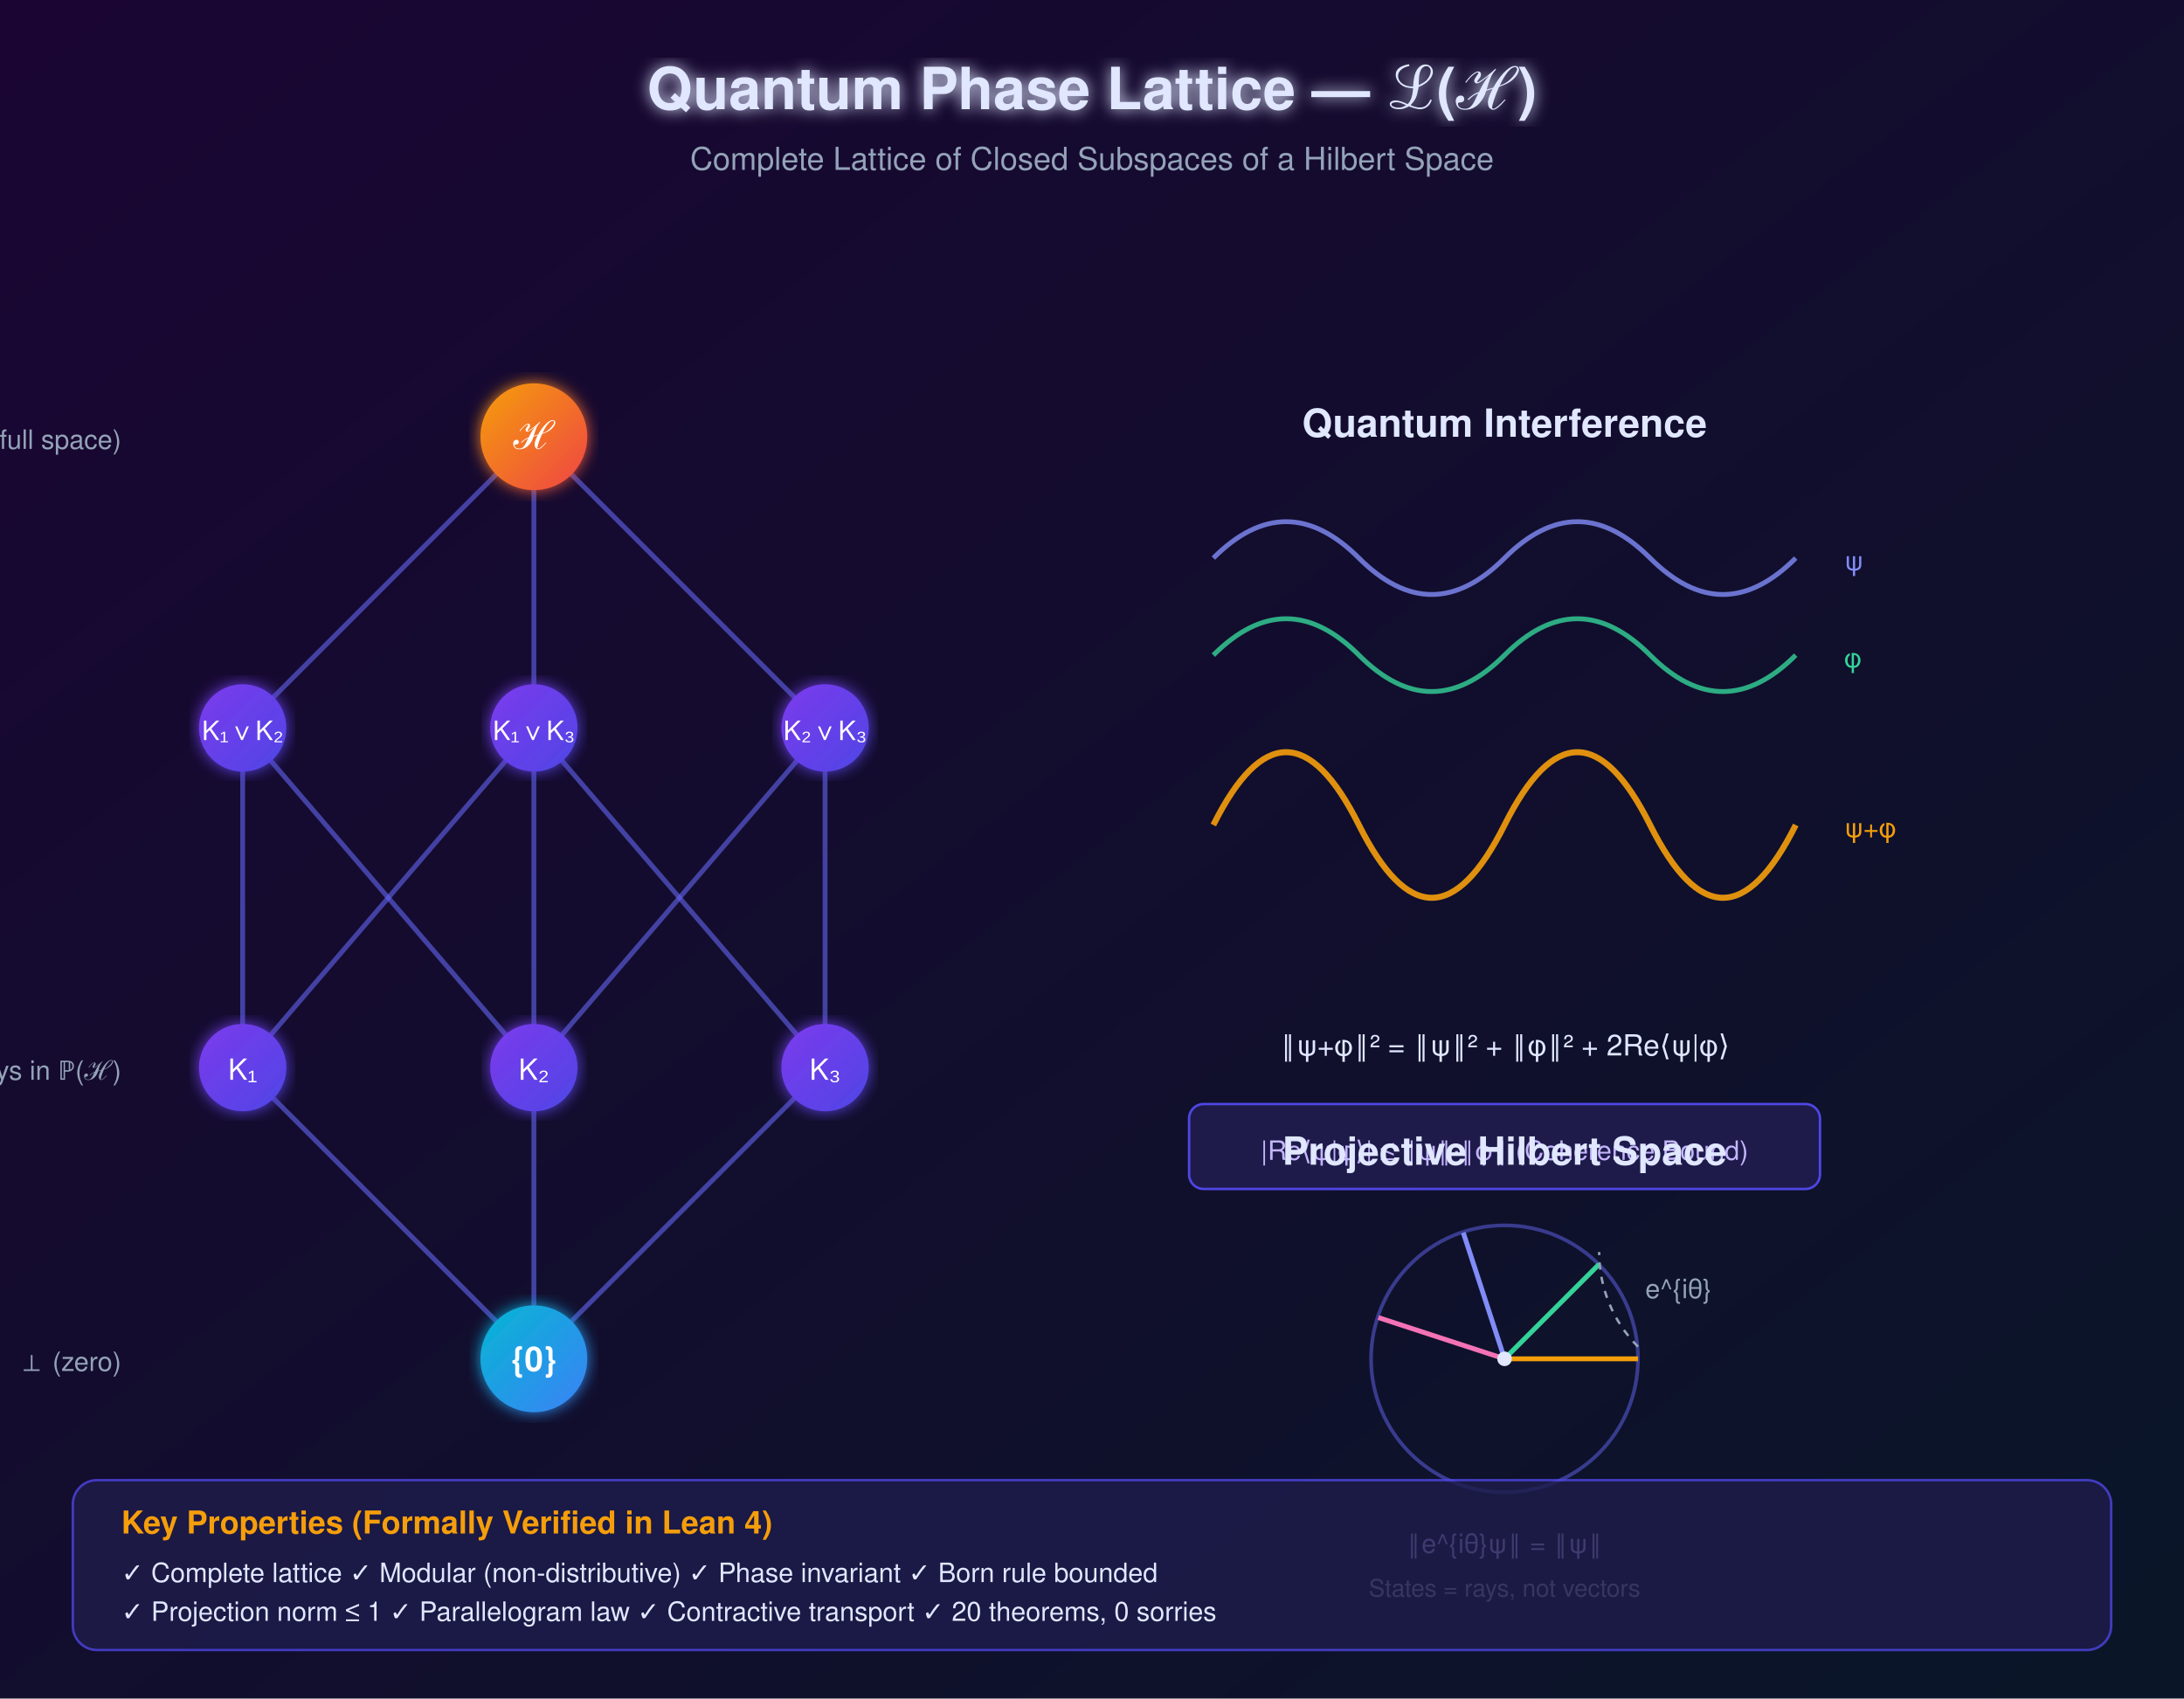
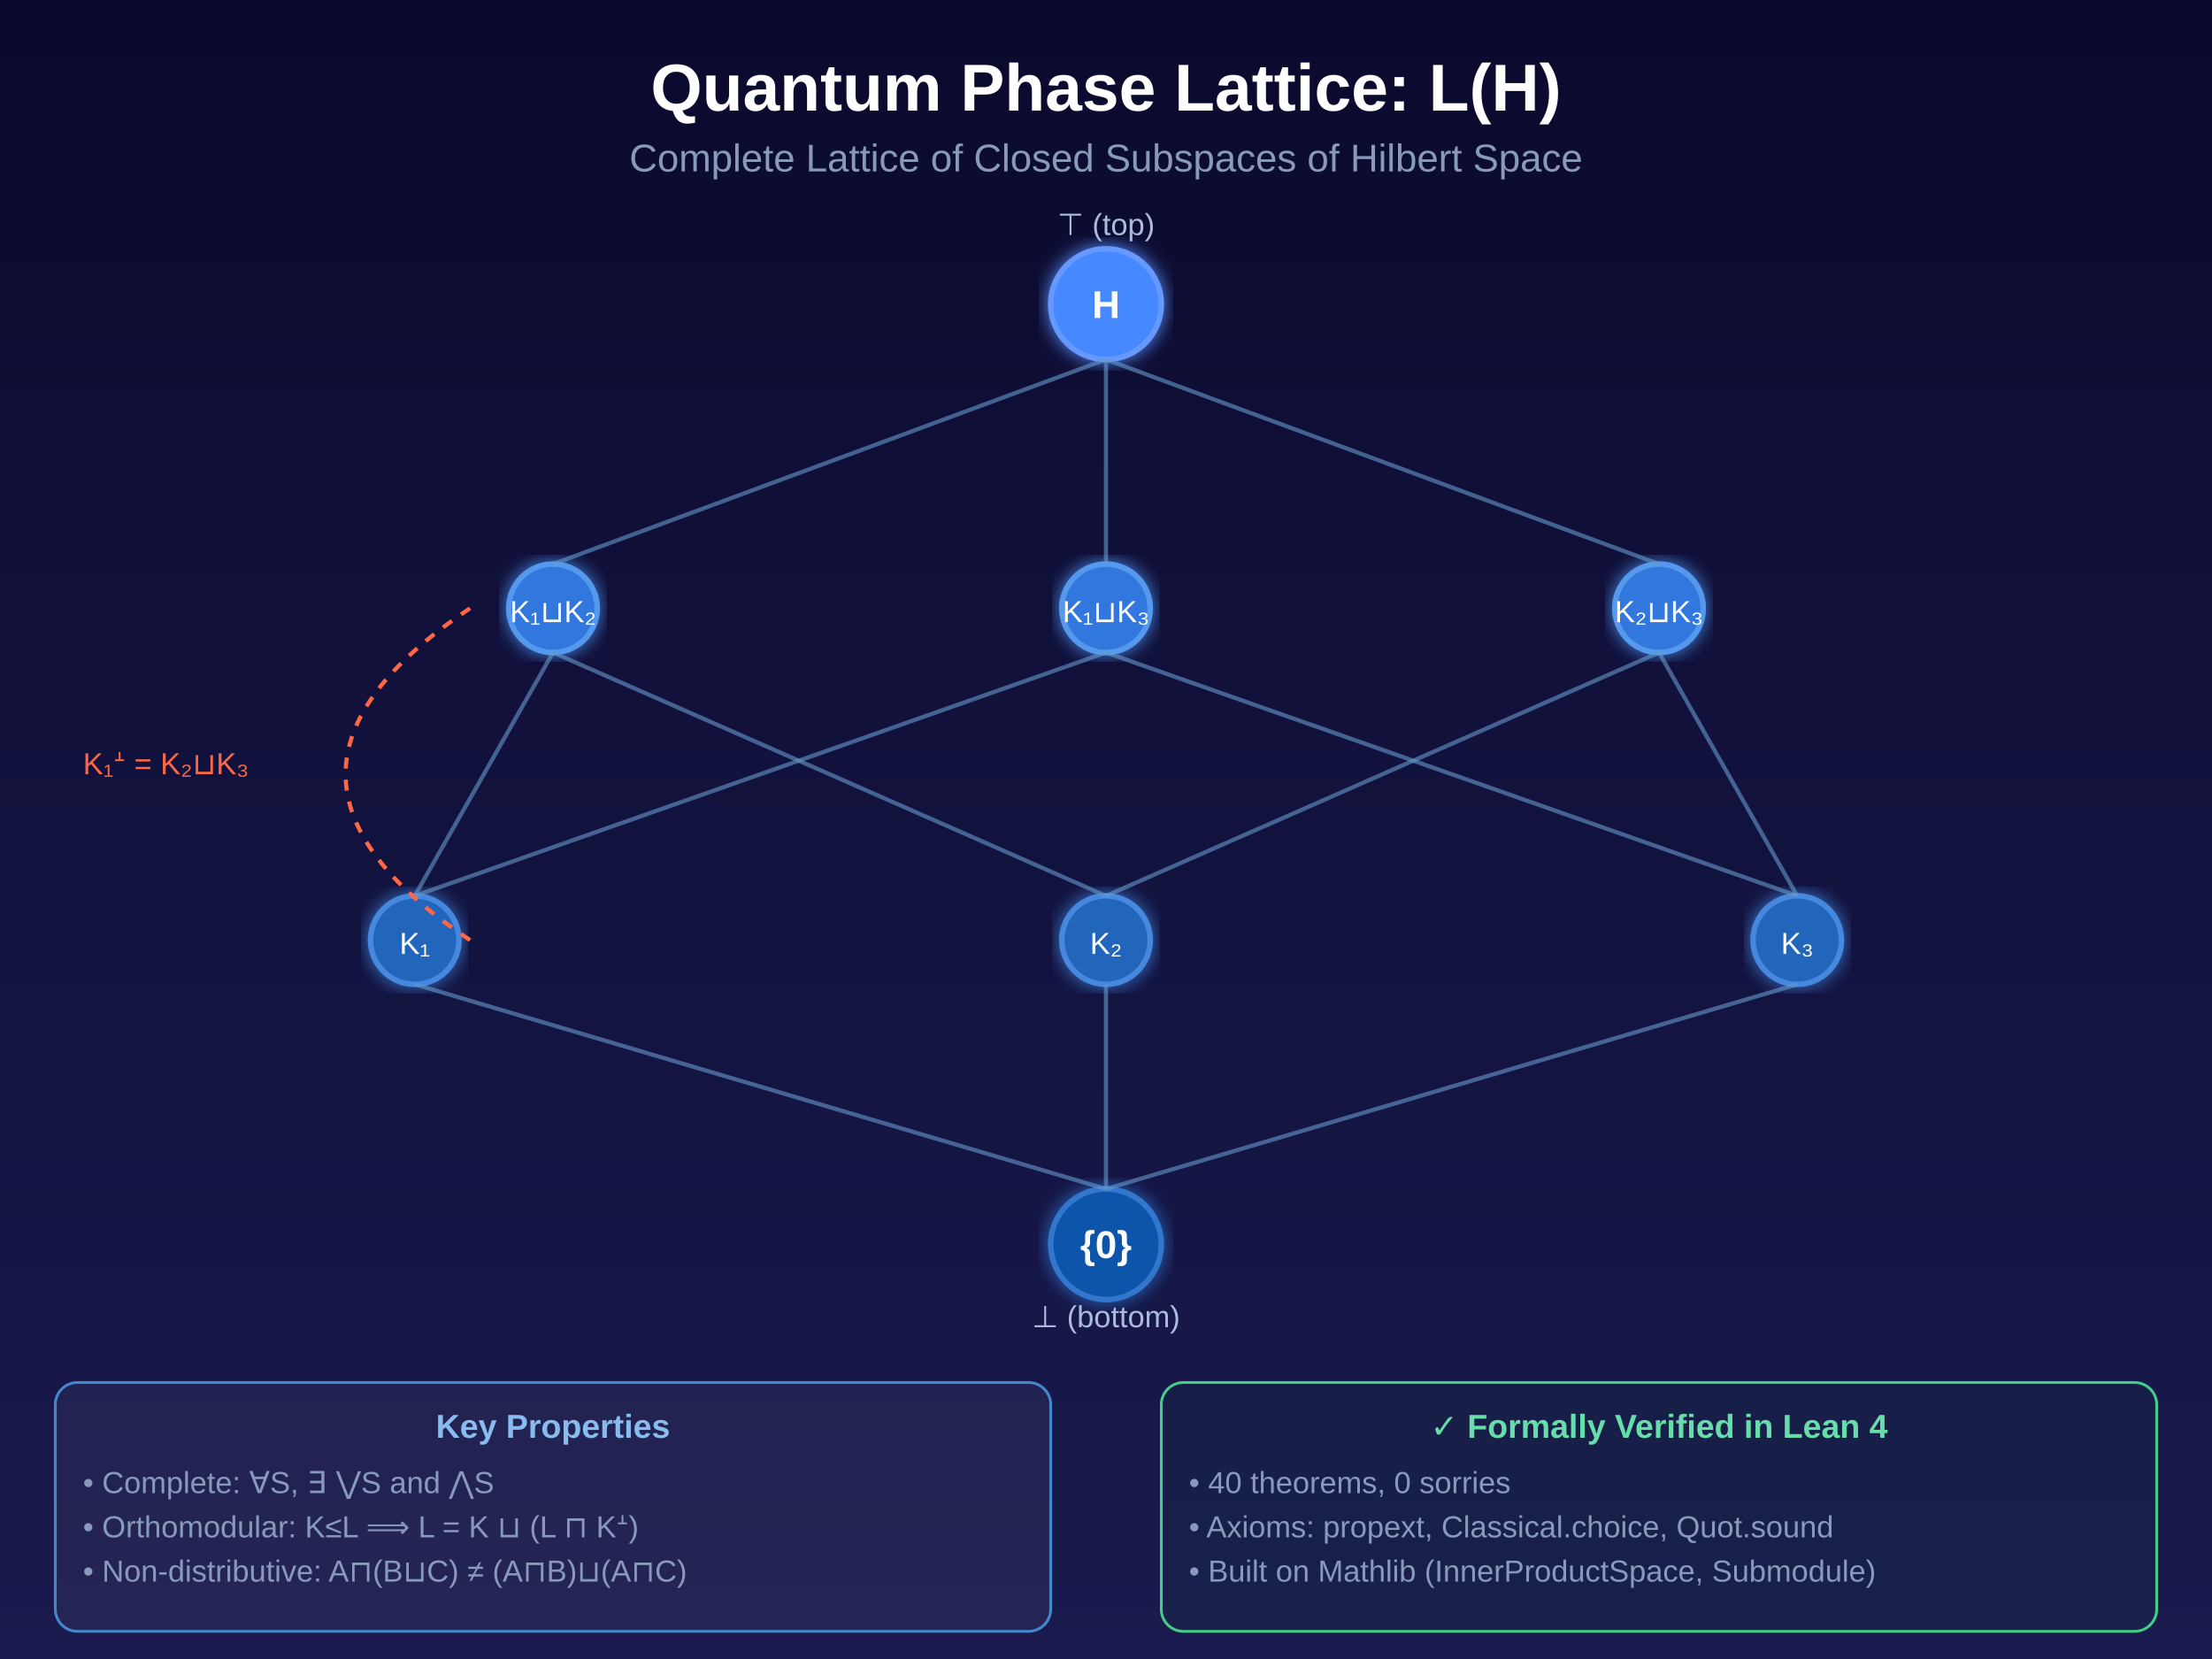
- <svg xmlns="http://www.w3.org/2000/svg" viewBox="0 0 900 700" font-family="'Segoe UI', Helvetica, Arial, sans-serif">
+ <svg xmlns="http://www.w3.org/2000/svg" viewBox="0 0 800 600">
  <defs>
-     <linearGradient id="qgrad1" x1="0%" y1="0%" x2="100%" y2="100%">
-       <stop offset="0%" style="stop-color:#1a0533;stop-opacity:1" />
-       <stop offset="100%" style="stop-color:#0a1628;stop-opacity:1" />
-     </linearGradient>
-     <linearGradient id="nodeGrad" x1="0%" y1="0%" x2="100%" y2="100%">
-       <stop offset="0%" style="stop-color:#7c3aed" />
-       <stop offset="100%" style="stop-color:#4f46e5" />
-     </linearGradient>
-     <linearGradient id="topGrad" x1="0%" y1="0%" x2="100%" y2="100%">
-       <stop offset="0%" style="stop-color:#f59e0b" />
-       <stop offset="100%" style="stop-color:#ef4444" />
-     </linearGradient>
-     <linearGradient id="botGrad" x1="0%" y1="0%" x2="100%" y2="100%">
-       <stop offset="0%" style="stop-color:#06b6d4" />
-       <stop offset="100%" style="stop-color:#3b82f6" />
+     <linearGradient id="bg" x1="0" y1="0" x2="0" y2="1">
+       <stop offset="0%" style="stop-color:#0a0a2e" />
+       <stop offset="100%" style="stop-color:#1a1a4e" />
    </linearGradient>
    <filter id="glow">
-       <feGaussianBlur stdDeviation="3" result="blur" />
+       <feGaussianBlur stdDeviation="3" result="coloredBlur" />
      <feMerge>
-         <feMergeNode in="blur" />
+         <feMergeNode in="coloredBlur" />
        <feMergeNode in="SourceGraphic" />
      </feMerge>
    </filter>
-     <filter id="softglow">
-       <feGaussianBlur stdDeviation="6" result="blur" />
-       <feMerge>
-         <feMergeNode in="blur" />
-         <feMergeNode in="SourceGraphic" />
-       </feMerge>
-     </filter>
+     <marker id="arrow" viewBox="0 0 10 10" refX="5" refY="5" markerWidth="6" markerHeight="6" orient="auto">
+       <path d="M 0 0 L 10 5 L 0 10 z" fill="#6699cc" />
+     </marker>
  </defs>
-   <rect width="900" height="700" fill="url(#qgrad1)" />
-   <text x="450" y="45" text-anchor="middle" fill="#e0e7ff" font-size="24" font-weight="bold" filter="url(#glow)">
-     Quantum Phase Lattice — ℒ(ℋ)
+   <rect width="800" height="600" fill="url(#bg)" />
+   <text x="400" y="40" text-anchor="middle" font-family="Arial, sans-serif" font-size="24" fill="#ffffff" font-weight="bold">
+     Quantum Phase Lattice: L(H)
  </text>
-   <text x="450" y="70" text-anchor="middle" fill="#94a3b8" font-size="13">
-     Complete Lattice of Closed Subspaces of a Hilbert Space
+   <text x="400" y="62" text-anchor="middle" font-family="Arial, sans-serif" font-size="14" fill="#8899bb">
+     Complete Lattice of Closed Subspaces of Hilbert Space
  </text>
-   <g transform="translate(220, 380)">
-     <line x1="0" y1="-200" x2="-120" y2="-80" stroke="#6366f1" stroke-width="2" opacity="0.6" />
-     <line x1="0" y1="-200" x2="0" y2="-80" stroke="#6366f1" stroke-width="2" opacity="0.6" />
-     <line x1="0" y1="-200" x2="120" y2="-80" stroke="#6366f1" stroke-width="2" opacity="0.6" />
-     <line x1="-120" y1="-80" x2="-120" y2="60" stroke="#6366f1" stroke-width="2" opacity="0.6" />
-     <line x1="-120" y1="-80" x2="0" y2="60" stroke="#6366f1" stroke-width="2" opacity="0.6" />
-     <line x1="0" y1="-80" x2="-120" y2="60" stroke="#6366f1" stroke-width="2" opacity="0.6" />
-     <line x1="0" y1="-80" x2="0" y2="60" stroke="#6366f1" stroke-width="2" opacity="0.6" />
-     <line x1="0" y1="-80" x2="120" y2="60" stroke="#6366f1" stroke-width="2" opacity="0.6" />
-     <line x1="120" y1="-80" x2="0" y2="60" stroke="#6366f1" stroke-width="2" opacity="0.6" />
-     <line x1="120" y1="-80" x2="120" y2="60" stroke="#6366f1" stroke-width="2" opacity="0.6" />
-     <line x1="-120" y1="60" x2="0" y2="180" stroke="#6366f1" stroke-width="2" opacity="0.6" />
-     <line x1="0" y1="60" x2="0" y2="180" stroke="#6366f1" stroke-width="2" opacity="0.6" />
-     <line x1="120" y1="60" x2="0" y2="180" stroke="#6366f1" stroke-width="2" opacity="0.6" />
-     <circle cx="0" cy="-200" r="22" fill="url(#topGrad)" filter="url(#glow)" />
-     <text x="0" y="-195" text-anchor="middle" fill="white" font-size="16" font-weight="bold">ℋ</text>
-     <circle cx="-120" cy="-80" r="18" fill="url(#nodeGrad)" filter="url(#glow)" />
-     <text x="-120" y="-75" text-anchor="middle" fill="white" font-size="11">K₁∨K₂</text>
-     <circle cx="0" cy="-80" r="18" fill="url(#nodeGrad)" filter="url(#glow)" />
-     <text x="0" y="-75" text-anchor="middle" fill="white" font-size="11">K₁∨K₃</text>
-     <circle cx="120" cy="-80" r="18" fill="url(#nodeGrad)" filter="url(#glow)" />
-     <text x="120" y="-75" text-anchor="middle" fill="white" font-size="11">K₂∨K₃</text>
-     <circle cx="-120" cy="60" r="18" fill="url(#nodeGrad)" filter="url(#glow)" />
-     <text x="-120" y="65" text-anchor="middle" fill="white" font-size="12">K₁</text>
-     <circle cx="0" cy="60" r="18" fill="url(#nodeGrad)" filter="url(#glow)" />
-     <text x="0" y="65" text-anchor="middle" fill="white" font-size="12">K₂</text>
-     <circle cx="120" cy="60" r="18" fill="url(#nodeGrad)" filter="url(#glow)" />
-     <text x="120" y="65" text-anchor="middle" fill="white" font-size="12">K₃</text>
-     <circle cx="0" cy="180" r="22" fill="url(#botGrad)" filter="url(#glow)" />
-     <text x="0" y="185" text-anchor="middle" fill="white" font-size="14" font-weight="bold">{0}</text>
-     <text x="-170" y="-195" text-anchor="end" fill="#94a3b8" font-size="11">⊤ (full space)</text>
-     <text x="-170" y="65" text-anchor="end" fill="#94a3b8" font-size="11">rays in ℙ(ℋ)</text>
-     <text x="-170" y="185" text-anchor="end" fill="#94a3b8" font-size="11">⊥ (zero)</text>
-   </g>
-   <g transform="translate(620, 200)">
-     <text x="0" y="-20" text-anchor="middle" fill="#e0e7ff" font-size="16" font-weight="bold">
-       Quantum Interference
-     </text>
-     <path d="M-120,30 Q-90,0 -60,30 Q-30,60 0,30 Q30,0 60,30 Q90,60 120,30" fill="none" stroke="#818cf8" stroke-width="2" opacity="0.8" />
-     <text x="140" y="35" fill="#818cf8" font-size="11">ψ</text>
-     <path d="M-120,70 Q-90,40 -60,70 Q-30,100 0,70 Q30,40 60,70 Q90,100 120,70" fill="none" stroke="#34d399" stroke-width="2" opacity="0.8" />
-     <text x="140" y="75" fill="#34d399" font-size="11">φ</text>
-     <path d="M-120,140 Q-90,80 -60,140 Q-30,200 0,140 Q30,80 60,140 Q90,200 120,140" fill="none" stroke="#f59e0b" stroke-width="2.5" opacity="0.9" />
-     <text x="140" y="145" fill="#f59e0b" font-size="11">ψ+φ</text>
-     <text x="0" y="235" text-anchor="middle" fill="#e0e7ff" font-size="12">
-       ‖ψ+φ‖² = ‖ψ‖² + ‖φ‖² + 2Re⟨ψ|φ⟩
-     </text>
-     <rect x="-130" y="255" width="260" height="35" rx="6" fill="#1e1b4b" stroke="#4f46e5" stroke-width="1" />
-     <text x="0" y="278" text-anchor="middle" fill="#c4b5fd" font-size="11">
-       |Re⟨ψ|φ⟩| ≤ ‖ψ‖·‖φ‖  (Coherence Bound)
-     </text>
-   </g>
-   <g transform="translate(620, 480)">
-     <text x="0" y="0" text-anchor="middle" fill="#e0e7ff" font-size="16" font-weight="bold">
-       Projective Hilbert Space
-     </text>
-     <circle cx="0" cy="80" r="55" fill="none" stroke="#6366f1" stroke-width="1.5" opacity="0.5" />
-     <line x1="0" y1="80" x2="55" y2="80" stroke="#f59e0b" stroke-width="2" />
-     <line x1="0" y1="80" x2="39" y2="41" stroke="#34d399" stroke-width="2" />
-     <line x1="0" y1="80" x2="-17" y2="28" stroke="#818cf8" stroke-width="2" />
-     <line x1="0" y1="80" x2="-52" y2="63" stroke="#f472b6" stroke-width="2" />
-     <path d="M55,75 A55,55 0 0,1 39,36" fill="none" stroke="#94a3b8" stroke-width="1" stroke-dasharray="3,3" />
-     <text x="58" y="55" fill="#94a3b8" font-size="11">e^{iθ}</text>
-     <circle cx="0" cy="80" r="3" fill="#e0e7ff" />
-     <text x="0" y="160" text-anchor="middle" fill="#c4b5fd" font-size="11">
-       ‖e^{iθ}ψ‖ = ‖ψ‖
-     </text>
-     <text x="0" y="178" text-anchor="middle" fill="#94a3b8" font-size="10">
-       States = rays, not vectors
-     </text>
-   </g>
-   <g transform="translate(30, 610)">
-     <rect x="0" y="0" width="840" height="70" rx="10" fill="#1e1b4b" stroke="#4f46e5" stroke-width="1" opacity="0.8" />
-     <text x="20" y="22" fill="#f59e0b" font-size="13" font-weight="bold">Key Properties (Formally Verified in Lean 4)</text>
-     <text x="20" y="42" fill="#e0e7ff" font-size="11">
-       ✓ Complete lattice  ✓ Modular (non-distributive)  ✓ Phase invariant  ✓ Born rule bounded
-     </text>
-     <text x="20" y="58" fill="#e0e7ff" font-size="11">
-       ✓ Projection norm ≤ 1  ✓ Parallelogram law  ✓ Contractive transport  ✓ 20 theorems, 0 sorries
-     </text>
-   </g>
+   <circle cx="400" cy="110" r="20" fill="#4488ff" stroke="#6699ff" stroke-width="2" filter="url(#glow)" />
+   <text x="400" y="115" text-anchor="middle" font-family="Arial, sans-serif" font-size="14" fill="white" font-weight="bold">H</text>
+   <text x="400" y="85" text-anchor="middle" font-family="Arial, sans-serif" font-size="11" fill="#aabbdd">⊤ (top)</text>
+   <circle cx="200" cy="220" r="16" fill="#3377dd" stroke="#5599ee" stroke-width="2" filter="url(#glow)" />
+   <text x="200" y="225" text-anchor="middle" font-family="Arial, sans-serif" font-size="11" fill="white">K₁⊔K₂</text>
+   <circle cx="400" cy="220" r="16" fill="#3377dd" stroke="#5599ee" stroke-width="2" filter="url(#glow)" />
+   <text x="400" y="225" text-anchor="middle" font-family="Arial, sans-serif" font-size="11" fill="white">K₁⊔K₃</text>
+   <circle cx="600" cy="220" r="16" fill="#3377dd" stroke="#5599ee" stroke-width="2" filter="url(#glow)" />
+   <text x="600" y="225" text-anchor="middle" font-family="Arial, sans-serif" font-size="11" fill="white">K₂⊔K₃</text>
+   <circle cx="150" cy="340" r="16" fill="#2266bb" stroke="#4488dd" stroke-width="2" filter="url(#glow)" />
+   <text x="150" y="345" text-anchor="middle" font-family="Arial, sans-serif" font-size="11" fill="white">K₁</text>
+   <circle cx="400" cy="340" r="16" fill="#2266bb" stroke="#4488dd" stroke-width="2" filter="url(#glow)" />
+   <text x="400" y="345" text-anchor="middle" font-family="Arial, sans-serif" font-size="11" fill="white">K₂</text>
+   <circle cx="650" cy="340" r="16" fill="#2266bb" stroke="#4488dd" stroke-width="2" filter="url(#glow)" />
+   <text x="650" y="345" text-anchor="middle" font-family="Arial, sans-serif" font-size="11" fill="white">K₃</text>
+   <circle cx="400" cy="450" r="20" fill="#1155aa" stroke="#3377cc" stroke-width="2" filter="url(#glow)" />
+   <text x="400" y="455" text-anchor="middle" font-family="Arial, sans-serif" font-size="14" fill="white" font-weight="bold">{0}</text>
+   <text x="400" y="480" text-anchor="middle" font-family="Arial, sans-serif" font-size="11" fill="#aabbdd">⊥ (bottom)</text>
+   <line x1="400" y1="130" x2="200" y2="204" stroke="#6699cc" stroke-width="1.5" opacity="0.6" />
+   <line x1="400" y1="130" x2="400" y2="204" stroke="#6699cc" stroke-width="1.5" opacity="0.6" />
+   <line x1="400" y1="130" x2="600" y2="204" stroke="#6699cc" stroke-width="1.5" opacity="0.6" />
+   <line x1="200" y1="236" x2="150" y2="324" stroke="#6699cc" stroke-width="1.5" opacity="0.6" />
+   <line x1="200" y1="236" x2="400" y2="324" stroke="#6699cc" stroke-width="1.5" opacity="0.6" />
+   <line x1="400" y1="236" x2="150" y2="324" stroke="#6699cc" stroke-width="1.5" opacity="0.6" />
+   <line x1="400" y1="236" x2="650" y2="324" stroke="#6699cc" stroke-width="1.5" opacity="0.6" />
+   <line x1="600" y1="236" x2="400" y2="324" stroke="#6699cc" stroke-width="1.5" opacity="0.6" />
+   <line x1="600" y1="236" x2="650" y2="324" stroke="#6699cc" stroke-width="1.5" opacity="0.6" />
+   <line x1="150" y1="356" x2="400" y2="430" stroke="#6699cc" stroke-width="1.5" opacity="0.6" />
+   <line x1="400" y1="356" x2="400" y2="430" stroke="#6699cc" stroke-width="1.5" opacity="0.6" />
+   <line x1="650" y1="356" x2="400" y2="430" stroke="#6699cc" stroke-width="1.5" opacity="0.6" />
+   <path d="M 170 340 Q 80 280 170 220" fill="none" stroke="#ff6644" stroke-width="1.5" stroke-dasharray="4,4" />
+   <text x="60" y="280" text-anchor="middle" font-family="Arial, sans-serif" font-size="11" fill="#ff6644">K₁ᗮ = K₂⊔K₃</text>
+   <rect x="20" y="500" width="360" height="90" rx="8" fill="rgba(255,255,255,0.05)" stroke="#4488cc" stroke-width="1" />
+   <text x="200" y="520" text-anchor="middle" font-family="Arial, sans-serif" font-size="12" fill="#88bbee" font-weight="bold">Key Properties</text>
+   <text x="30" y="540" font-family="Arial, sans-serif" font-size="11" fill="#8899bb">• Complete: ∀S, ∃ ⋁S and ⋀S</text>
+   <text x="30" y="556" font-family="Arial, sans-serif" font-size="11" fill="#8899bb">• Orthomodular: K≤L ⟹ L = K ⊔ (L ⊓ Kᗮ)</text>
+   <text x="30" y="572" font-family="Arial, sans-serif" font-size="11" fill="#8899bb">• Non-distributive: A⊓(B⊔C) ≠ (A⊓B)⊔(A⊓C)</text>
+   <rect x="420" y="500" width="360" height="90" rx="8" fill="rgba(0,255,0,0.03)" stroke="#44cc88" stroke-width="1" />
+   <text x="600" y="520" text-anchor="middle" font-family="Arial, sans-serif" font-size="12" fill="#66ddaa" font-weight="bold">✓ Formally Verified in Lean 4</text>
+   <text x="430" y="540" font-family="Arial, sans-serif" font-size="11" fill="#8899bb">• 40 theorems, 0 sorries</text>
+   <text x="430" y="556" font-family="Arial, sans-serif" font-size="11" fill="#8899bb">• Axioms: propext, Classical.choice, Quot.sound</text>
+   <text x="430" y="572" font-family="Arial, sans-serif" font-size="11" fill="#8899bb">• Built on Mathlib (InnerProductSpace, Submodule)</text>
</svg>
